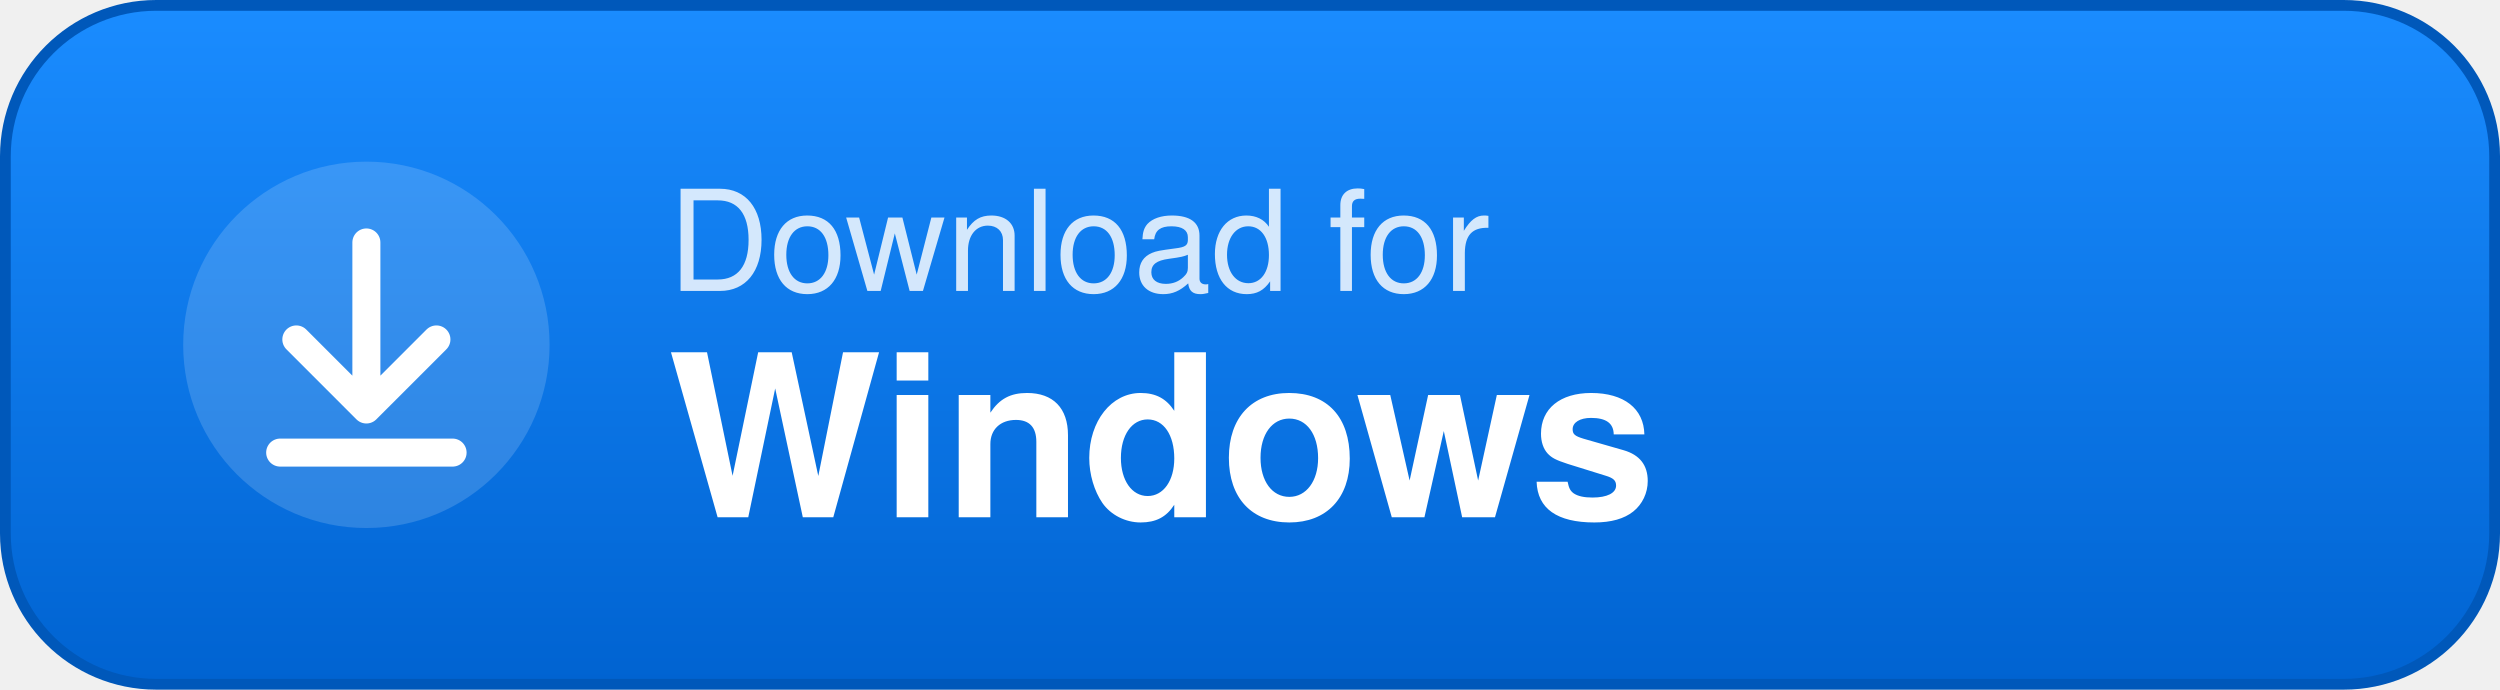
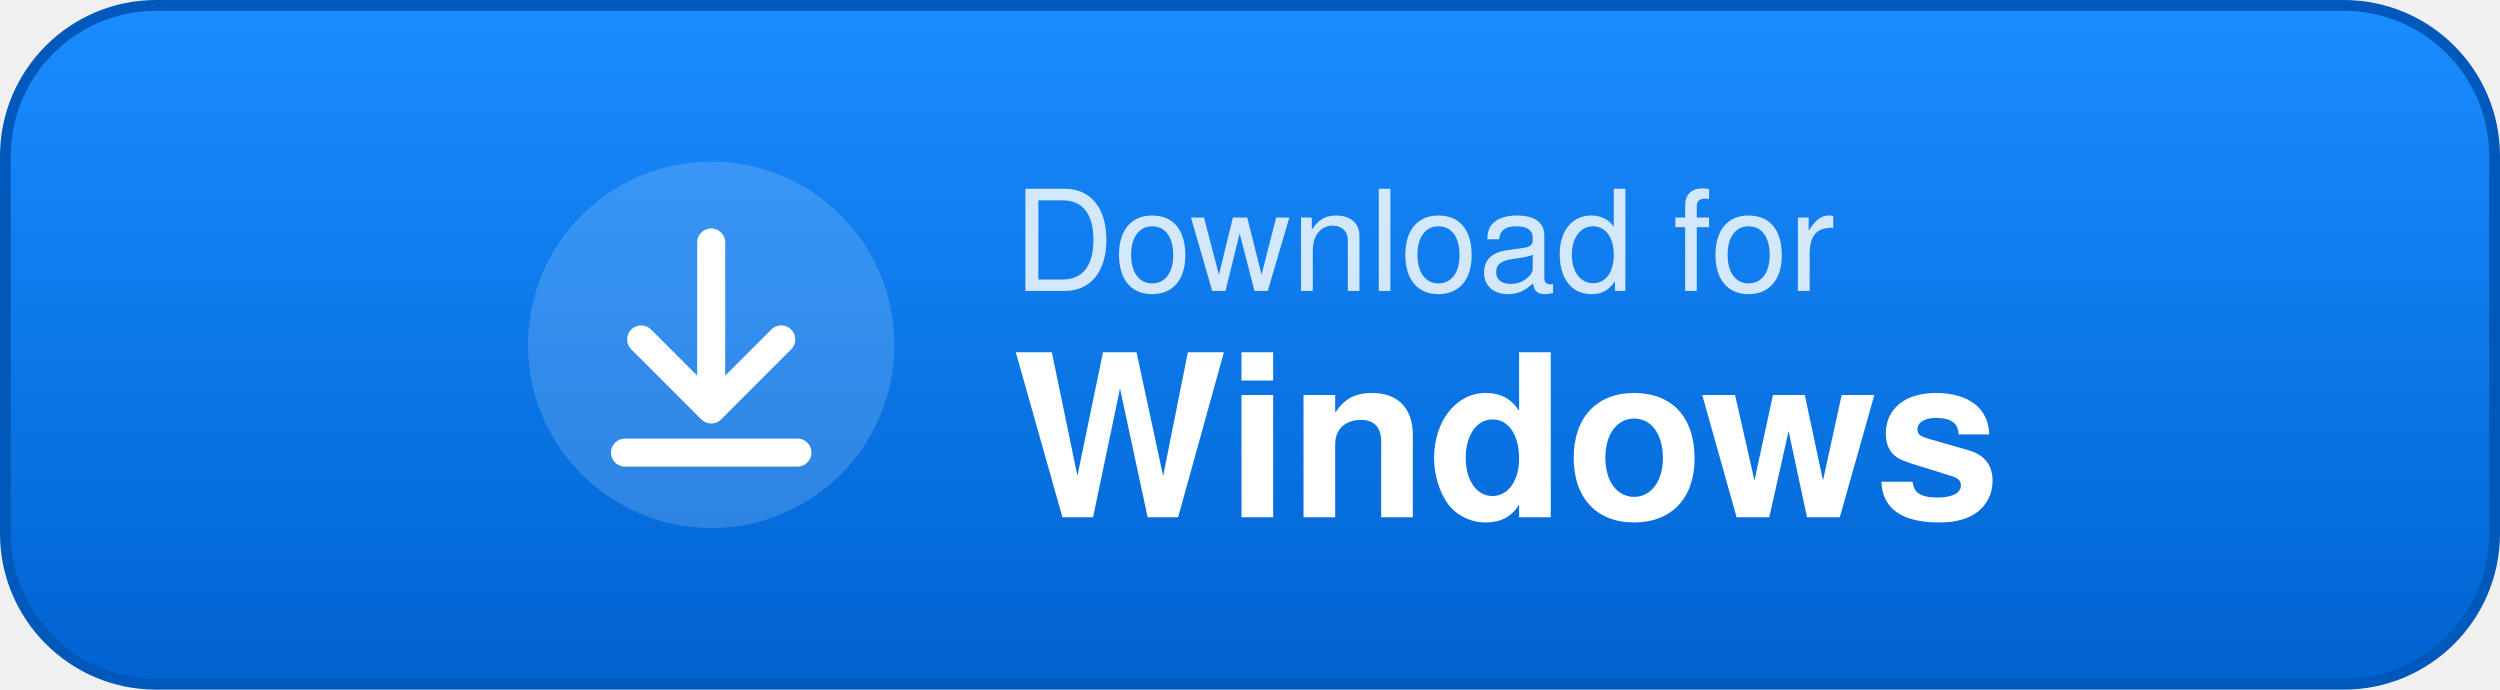
<svg xmlns="http://www.w3.org/2000/svg" width="232" height="64" viewBox="0 0 232 64" role="img" aria-label="Download BatteryTray for Windows">
  <defs>
    <linearGradient id="fill" x1="0" y1="0" x2="0" y2="1">
      <stop offset="0" stop-color="#1A8CFF" />
      <stop offset="1" stop-color="#0063D1" />
    </linearGradient>
  </defs>
  <rect x="0.5" y="0.5" width="231" height="63" rx="14" fill="url(#fill)" stroke="#0058BA" />
-   <circle cx="34" cy="32" r="17" fill="#FFFFFF" fill-opacity="0.16" />
-   <path d="M34 22.5v15M27.5 31.5l6.5 6.5 6.5-6.5M26 42h16" fill="none" stroke="#FFFFFF" stroke-width="2.6" stroke-linecap="round" stroke-linejoin="round" />
-   <text x="62" y="27" fill="#FFFFFF" fill-opacity="0.82" font-family="-apple-system,BlinkMacSystemFont,'Segoe UI','PingFang SC','Microsoft YaHei',Helvetica,Arial,sans-serif" font-size="13">Download for</text>
-   <text x="62" y="48" fill="#FFFFFF" font-family="-apple-system,BlinkMacSystemFont,'Segoe UI','PingFang SC','Microsoft YaHei',Helvetica,Arial,sans-serif" font-size="21" font-weight="600">Windows</text>
+   <g transform="translate(32 0)">
+     <circle cx="34" cy="32" r="17" fill="#FFFFFF" fill-opacity="0.16" />
+     <path d="M34 22.5v15M27.5 31.5l6.5 6.5 6.5-6.5M26 42h16" fill="none" stroke="#FFFFFF" stroke-width="2.6" stroke-linecap="round" stroke-linejoin="round" />
+   </g>
+   <text x="94" y="27" fill="#FFFFFF" fill-opacity="0.82" font-family="-apple-system,BlinkMacSystemFont,'Segoe UI','PingFang SC','Microsoft YaHei',Helvetica,Arial,sans-serif" font-size="13">Download for</text>
+   <text x="94" y="48" fill="#FFFFFF" font-family="-apple-system,BlinkMacSystemFont,'Segoe UI','PingFang SC','Microsoft YaHei',Helvetica,Arial,sans-serif" font-size="21" font-weight="600">Windows</text>
</svg>
